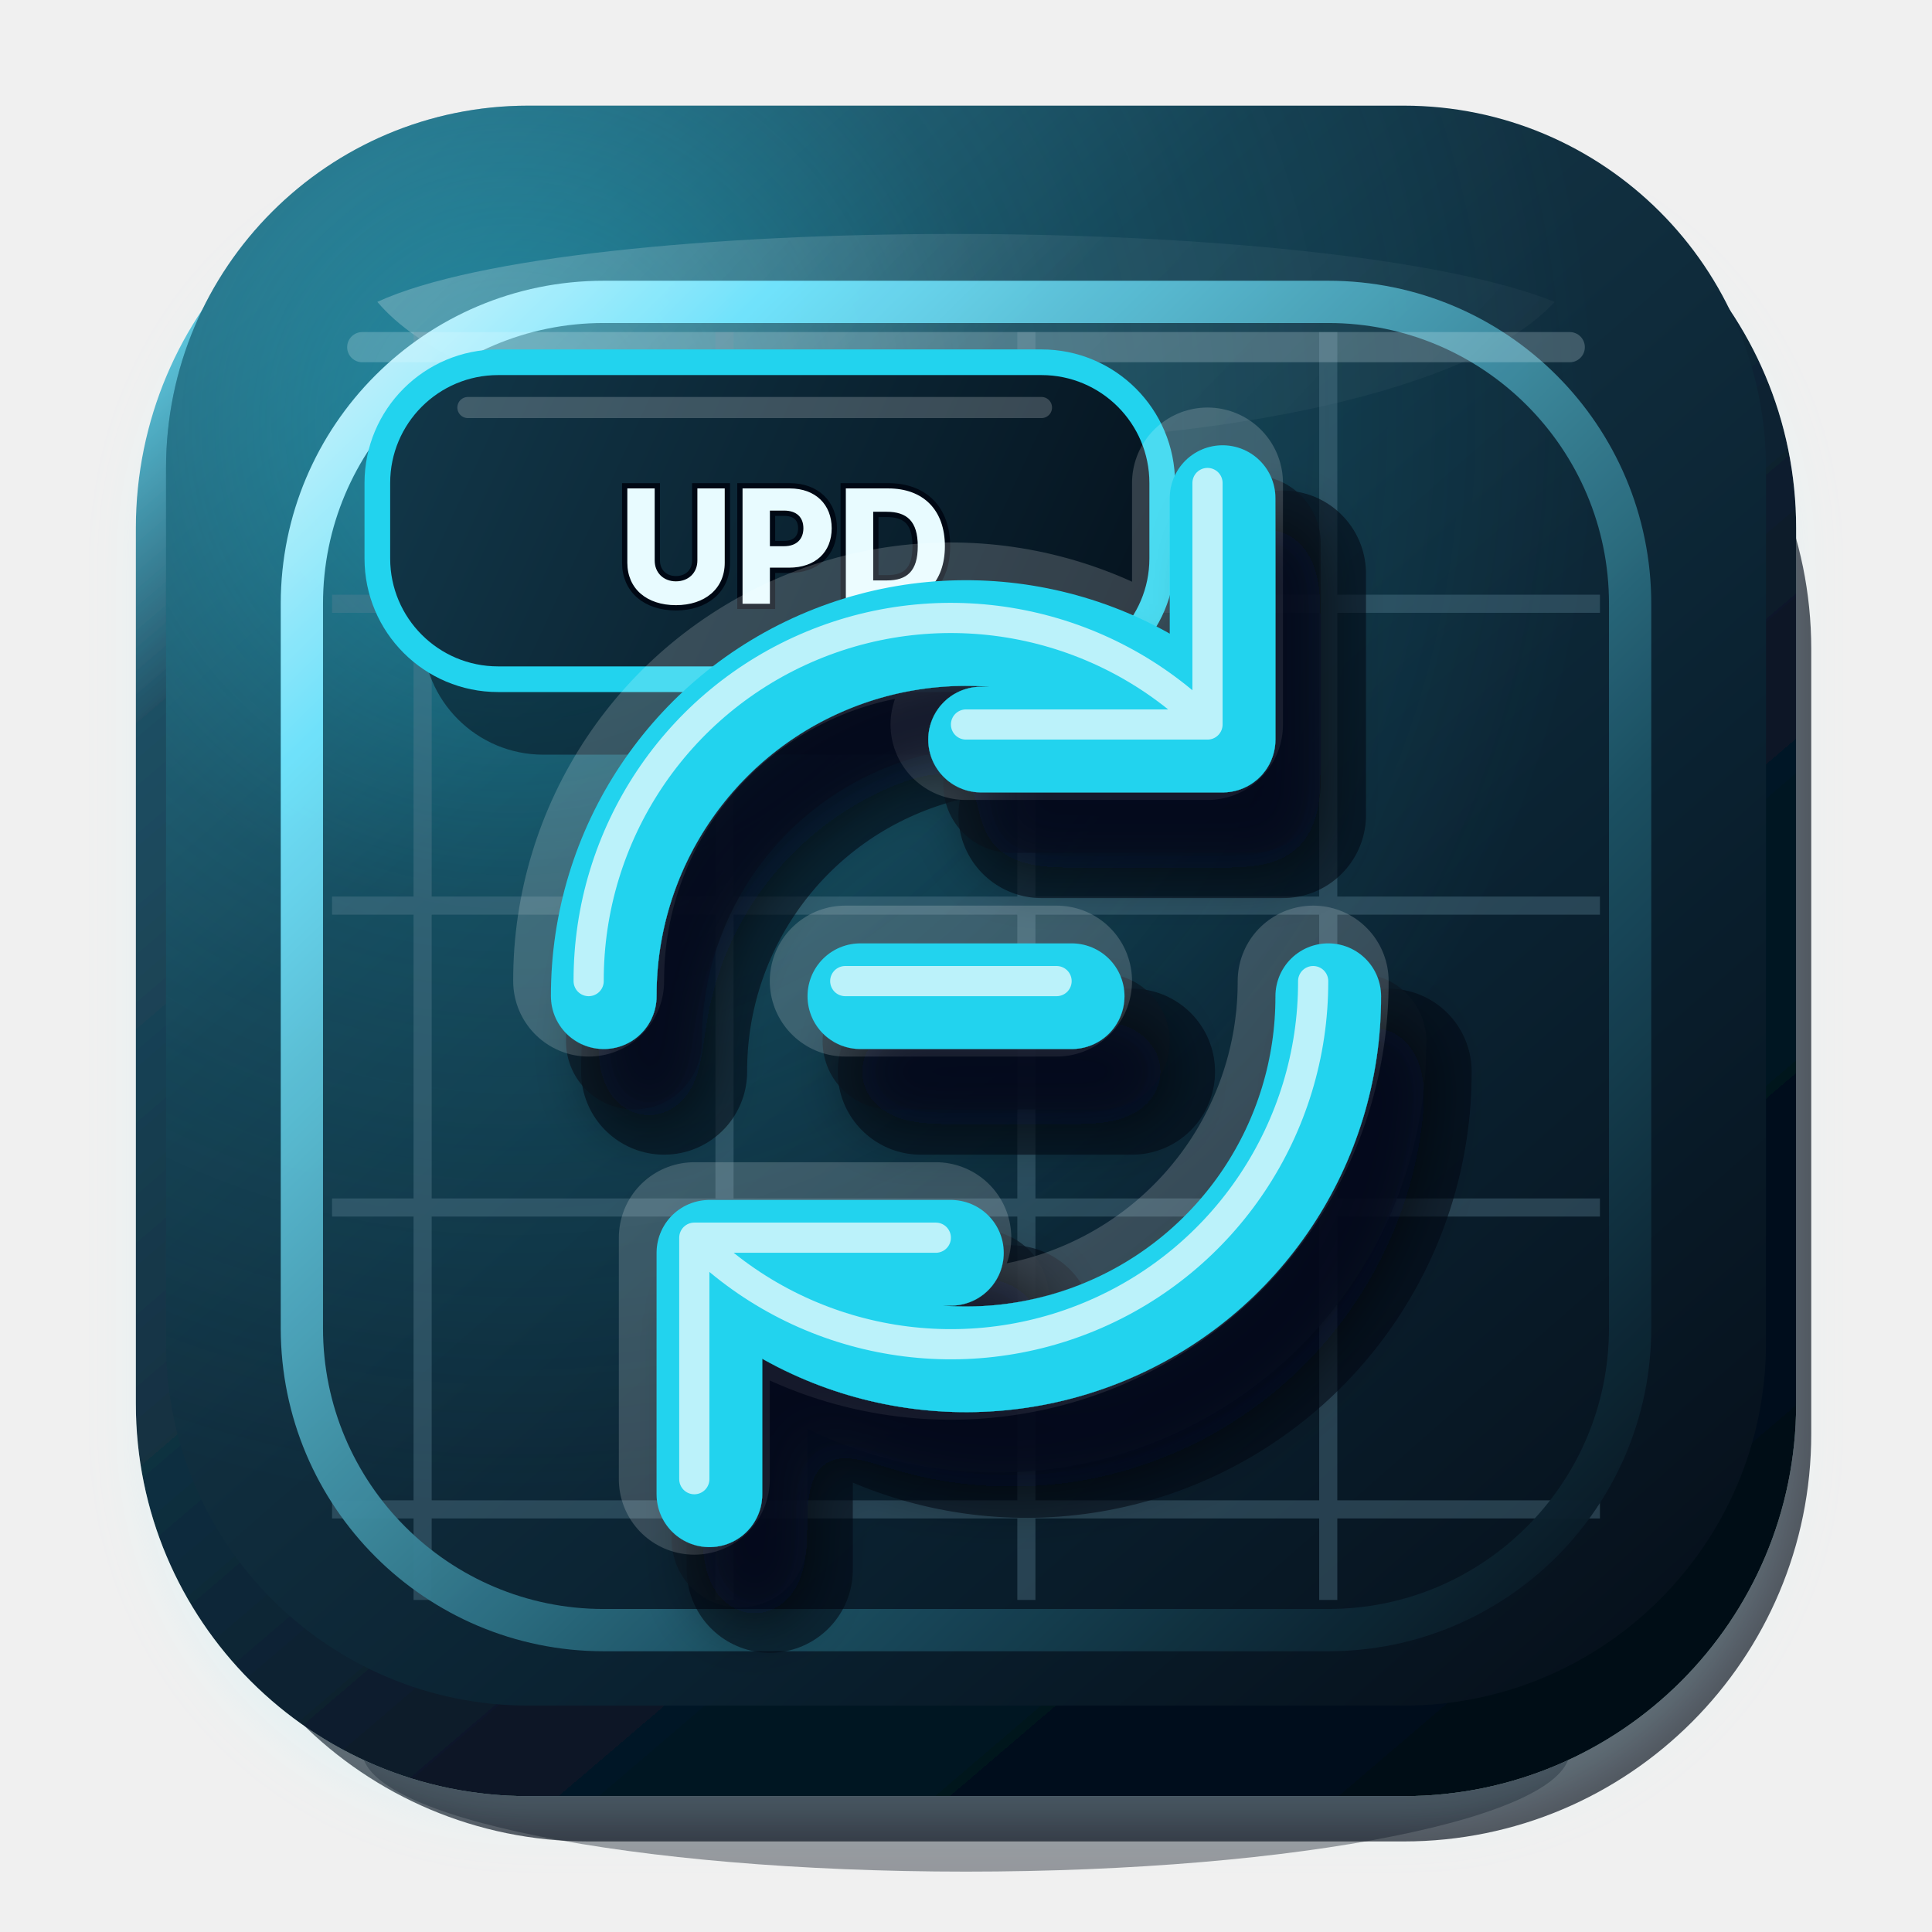
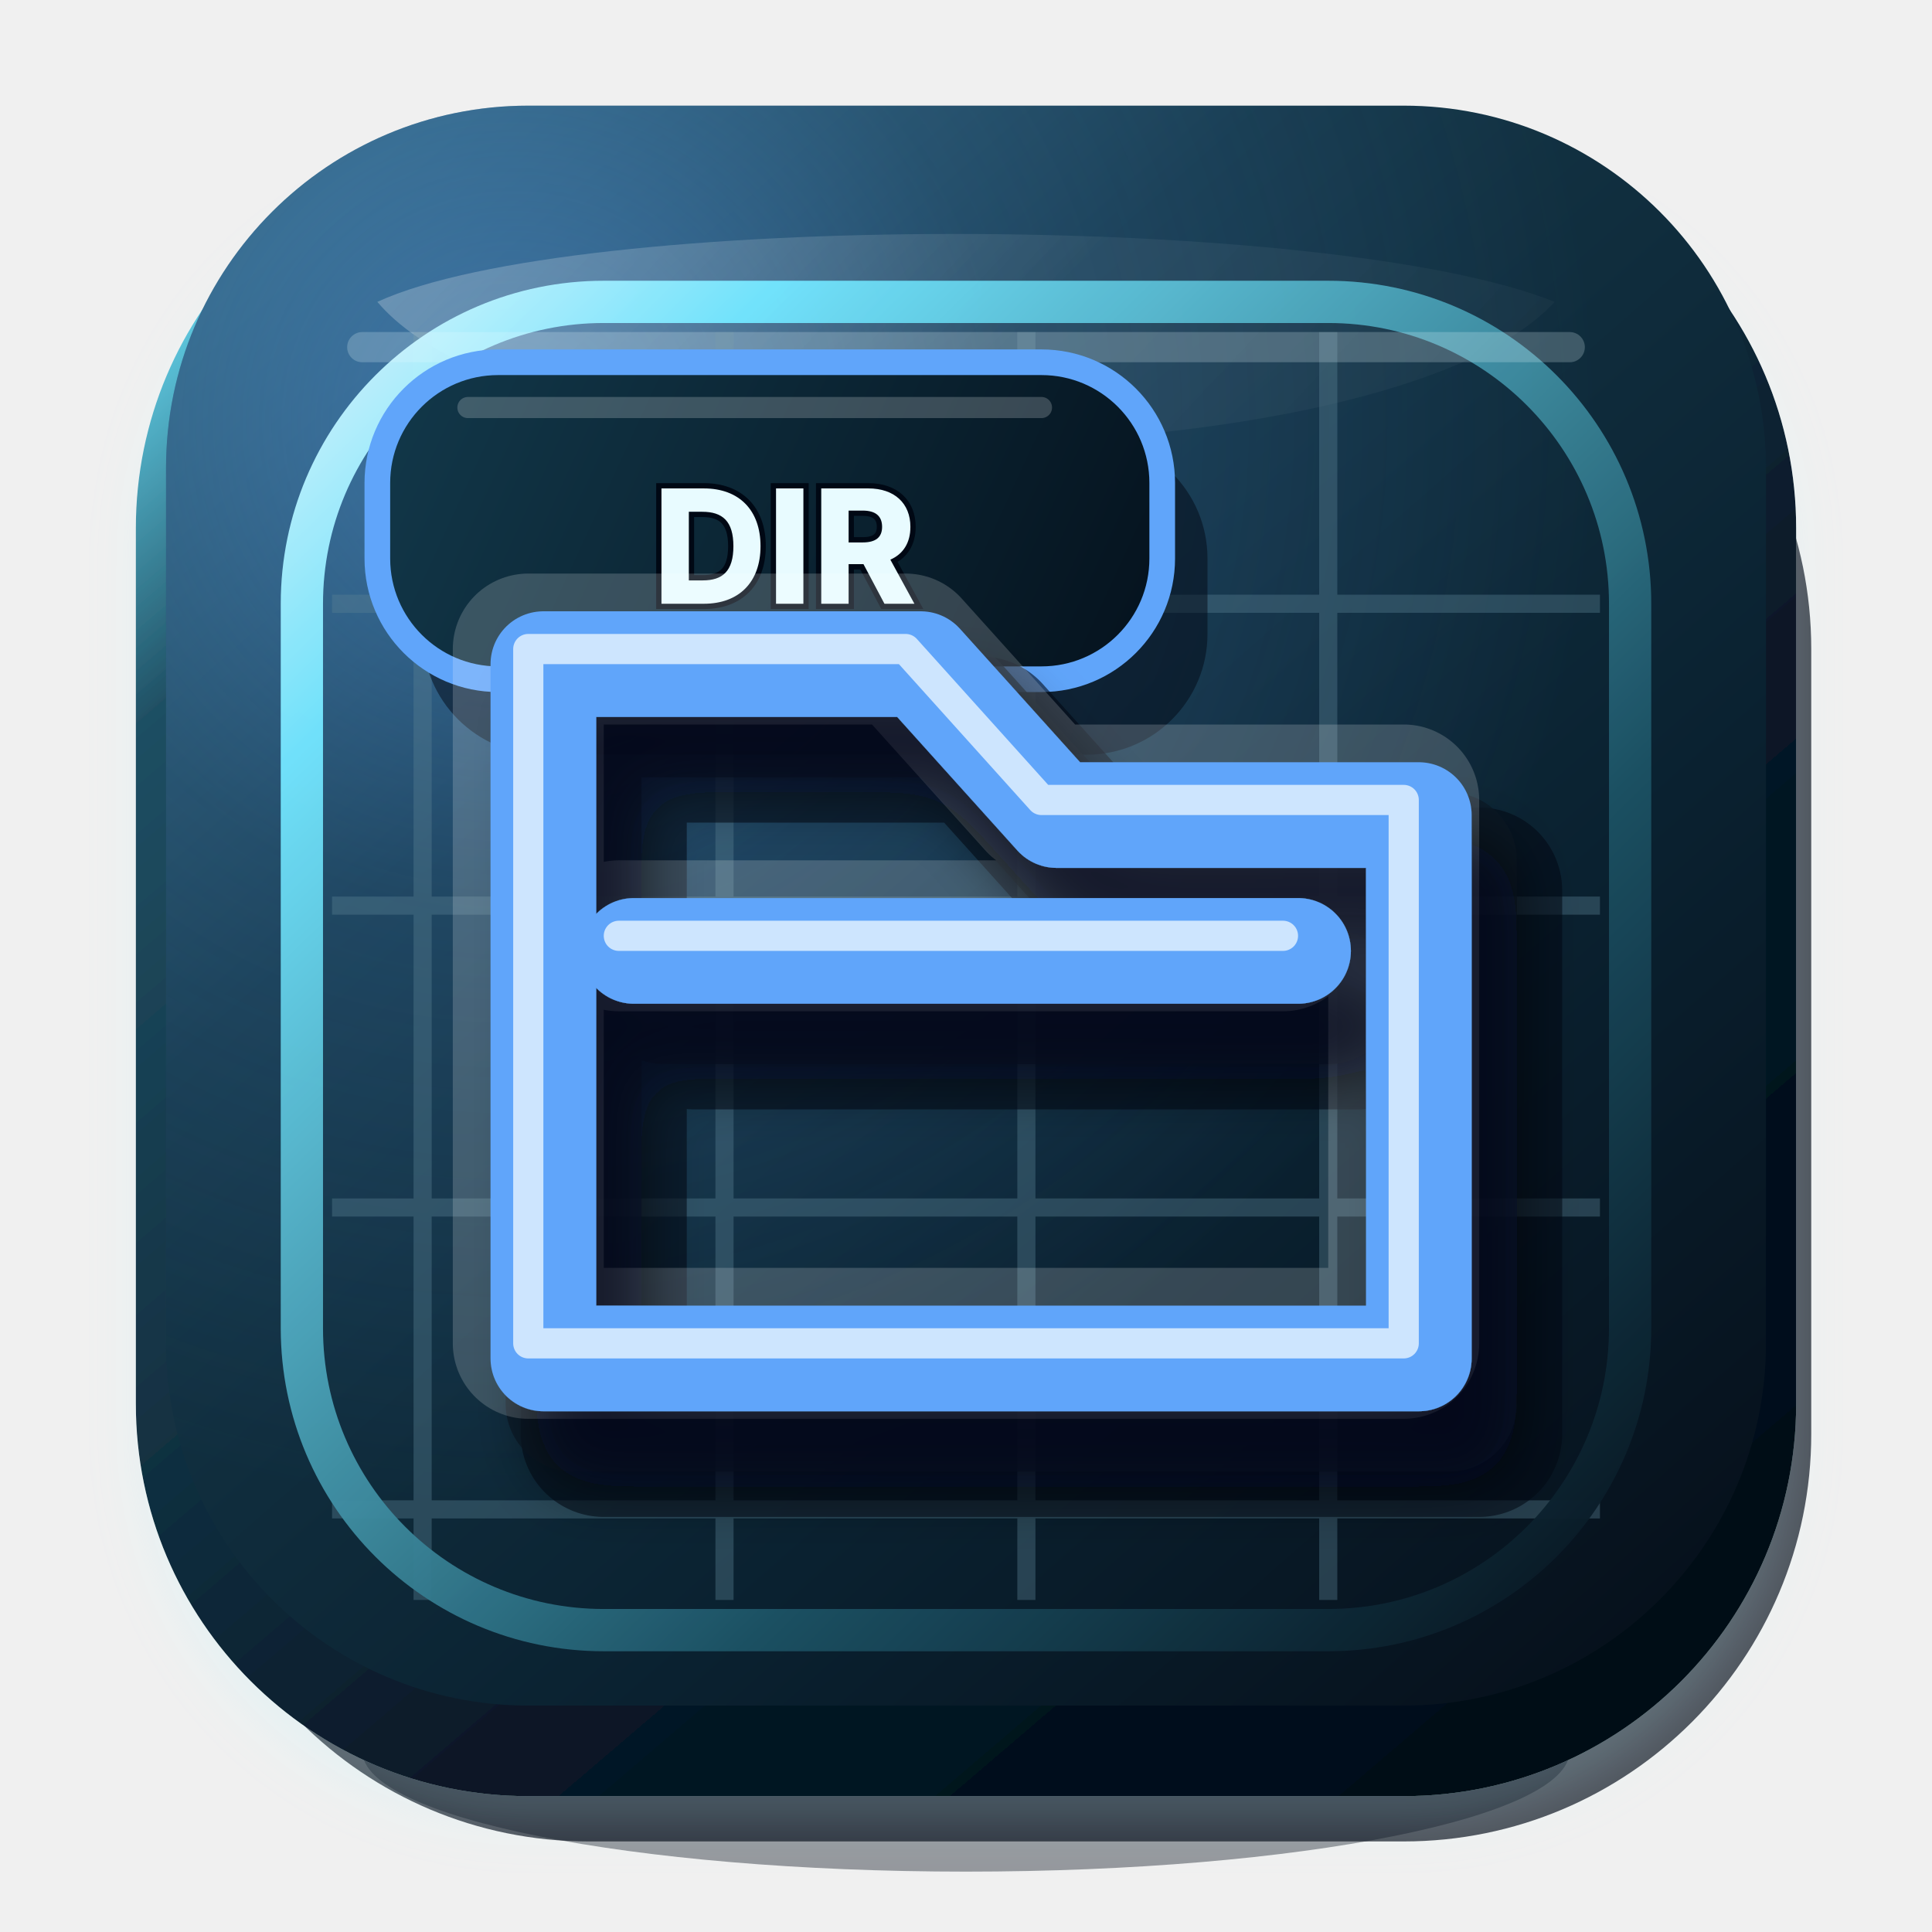
<svg xmlns="http://www.w3.org/2000/svg" width="128" height="128" viewBox="0 0 128 128">
  <defs>
    <linearGradient id="edge" x1="18" y1="10" x2="112" y2="120" gradientUnits="userSpaceOnUse">
      <stop offset="0" stop-color="#6ee7ff" />
      <stop offset="0.16" stop-color="#1f4f63" />
      <stop offset="0.62" stop-color="#071827" />
      <stop offset="1" stop-color="#020814" />
    </linearGradient>
    <linearGradient id="face" x1="22" y1="13" x2="108" y2="111" gradientUnits="userSpaceOnUse">
      <stop offset="0" stop-color="#2b5b6f" />
      <stop offset="0.28" stop-color="#143647" />
      <stop offset="0.68" stop-color="#0a2130" />
      <stop offset="1" stop-color="#06101b" />
    </linearGradient>
    <linearGradient id="badge" x1="26" y1="24" x2="78" y2="48" gradientUnits="userSpaceOnUse">
      <stop offset="0" stop-color="#12384a" />
      <stop offset="1" stop-color="#04101b" />
    </linearGradient>
    <linearGradient id="rim" x1="20" y1="18" x2="108" y2="108" gradientUnits="userSpaceOnUse">
      <stop offset="0" stop-color="#e8fbff" />
      <stop offset="0.18" stop-color="#72e6ff" />
      <stop offset="0.68" stop-color="#1c5264" />
      <stop offset="1" stop-color="#06111d" />
    </linearGradient>
    <radialGradient id="glow" cx="34" cy="28" r="72" gradientUnits="userSpaceOnUse">
-       <stop offset="0" stop-color="#22d3ee" stop-opacity="0.46" />
-       <stop offset="0.45" stop-color="#22d3ee" stop-opacity="0.16" />
-       <stop offset="1" stop-color="#22d3ee" stop-opacity="0" />
+       <stop offset="0" stop-color="#60a5fa" stop-opacity="0.46" />
+       <stop offset="0.45" stop-color="#60a5fa" stop-opacity="0.16" />
+       <stop offset="1" stop-color="#60a5fa" stop-opacity="0" />
    </radialGradient>
    <linearGradient id="shine" x1="24" y1="16" x2="86" y2="74" gradientUnits="userSpaceOnUse">
      <stop offset="0" stop-color="#ffffff" stop-opacity="0.36" />
      <stop offset="0.42" stop-color="#ffffff" stop-opacity="0.08" />
      <stop offset="1" stop-color="#ffffff" stop-opacity="0" />
    </linearGradient>
    <filter id="plateShadow" x="-28%" y="-26%" width="156%" height="166%">
      <feDropShadow dx="0" dy="15" stdDeviation="9" flood-color="#000814" flood-opacity="0.48" />
      <feDropShadow dx="0" dy="2" stdDeviation="1.5" flood-color="#b7f5ff" flood-opacity="0.18" />
    </filter>
    <filter id="glyphLift" x="-28%" y="-28%" width="156%" height="156%">
      <feDropShadow dx="3" dy="5" stdDeviation="2" flood-color="#000814" flood-opacity="0.62" />
    </filter>
  </defs>
  <ellipse cx="64" cy="116" rx="40" ry="8" fill="#000814" opacity="0.38" />
  <rect x="12" y="16" width="108" height="106" rx="27" fill="#020814" opacity="0.68" />
  <rect x="9" y="9" width="110" height="110" rx="26" fill="url(#edge)" filter="url(#plateShadow)" />
  <rect x="11" y="7" width="106" height="106" rx="24" fill="url(#face)" />
  <rect x="11" y="7" width="106" height="106" rx="24" fill="url(#glow)" />
  <path d="M25 20c13-6 63-6 78 0c-11 12-67 13-78 0z" fill="url(#shine)" opacity="0.72" />
  <path d="M28 22v84M48 22v84M68 22v84M88 22v84M22 40h84M22 60h84M22 80h84M22 100h84" fill="none" stroke="#5a8294" stroke-width="1.2" opacity="0.38" />
  <rect x="20" y="20" width="88" height="88" rx="20" fill="none" stroke="url(#rim)" stroke-width="2.8" opacity="0.96" />
  <path d="M24 23h80" fill="none" stroke="#e8fbff" stroke-width="2" stroke-linecap="round" opacity="0.22" />
  <rect x="28" y="29" width="52" height="21" rx="8" fill="#020814" opacity="0.5" />
-   <rect x="25" y="24" width="52" height="21" rx="8" fill="url(#badge)" stroke="#22d3ee" stroke-width="1.7" />
+   <rect x="25" y="24" width="52" height="21" rx="8" fill="url(#badge)" stroke="#60a5fa" stroke-width="1.7" />
  <path d="M31 27h38" fill="none" stroke="#ffffff" stroke-width="1.4" stroke-linecap="round" opacity="0.2" />
-   <text x="52" y="40" text-anchor="middle" font-family="Cantarell, Inter, Arial, sans-serif" font-size="10.5" font-weight="800" fill="#e8fbff" stroke="#000814" stroke-width="0.7" paint-order="stroke">UPD</text>
-   <path d="M40 66a24 24 0 0 1 41-17M81 49h-16M81 49v-16M88 66a24 24 0 0 1-41 17M47 83h16M47 83v16M57 66h14" fill="none" stroke="#020814" stroke-width="11" stroke-linecap="round" stroke-linejoin="round" opacity="0.58" transform="translate(4 5)" />
-   <path d="M40 66a24 24 0 0 1 41-17M81 49h-16M81 49v-16M88 66a24 24 0 0 1-41 17M47 83h16M47 83v16M57 66h14" fill="none" stroke="#0b1724" stroke-width="9" stroke-linecap="round" stroke-linejoin="round" opacity="0.72" transform="translate(2 3)" />
-   <path d="M40 66a24 24 0 0 1 41-17M81 49h-16M81 49v-16M88 66a24 24 0 0 1-41 17M47 83h16M47 83v16M57 66h14" fill="none" stroke="#ffffff" stroke-width="10" stroke-linecap="round" stroke-linejoin="round" opacity="0.18" transform="translate(-1 -1)" />
-   <path d="M40 66a24 24 0 0 1 41-17M81 49h-16M81 49v-16M88 66a24 24 0 0 1-41 17M47 83h16M47 83v16M57 66h14" fill="none" stroke="#22d3ee" stroke-width="7" stroke-linecap="round" stroke-linejoin="round" filter="url(#glyphLift)" />
-   <path d="M40 66a24 24 0 0 1 41-17M81 49h-16M81 49v-16M88 66a24 24 0 0 1-41 17M47 83h16M47 83v16M57 66h14" fill="none" stroke="#f7fdff" stroke-width="2" stroke-linecap="round" stroke-linejoin="round" opacity="0.72" transform="translate(-1 -1)" />
+   <text x="52" y="40" text-anchor="middle" font-family="Cantarell, Inter, Arial, sans-serif" font-size="10.5" font-weight="800" fill="#e8fbff" stroke="#000814" stroke-width="0.7" paint-order="stroke">DIR</text>
+   <path d="M36 44h25l9 10h24v36H36zM42 63h44" fill="none" stroke="#020814" stroke-width="11" stroke-linecap="round" stroke-linejoin="round" opacity="0.58" transform="translate(4 5)" />
+   <path d="M36 44h25l9 10h24v36H36zM42 63h44" fill="none" stroke="#0b1724" stroke-width="9" stroke-linecap="round" stroke-linejoin="round" opacity="0.72" transform="translate(2 3)" />
+   <path d="M36 44h25l9 10h24v36H36zM42 63h44" fill="none" stroke="#ffffff" stroke-width="10" stroke-linecap="round" stroke-linejoin="round" opacity="0.18" transform="translate(-1 -1)" />
+   <path d="M36 44h25l9 10h24v36H36zM42 63h44" fill="none" stroke="#60a5fa" stroke-width="7" stroke-linecap="round" stroke-linejoin="round" filter="url(#glyphLift)" />
+   <path d="M36 44h25l9 10h24v36H36zM42 63h44" fill="none" stroke="#f7fdff" stroke-width="2" stroke-linecap="round" stroke-linejoin="round" opacity="0.72" transform="translate(-1 -1)" />
</svg>
